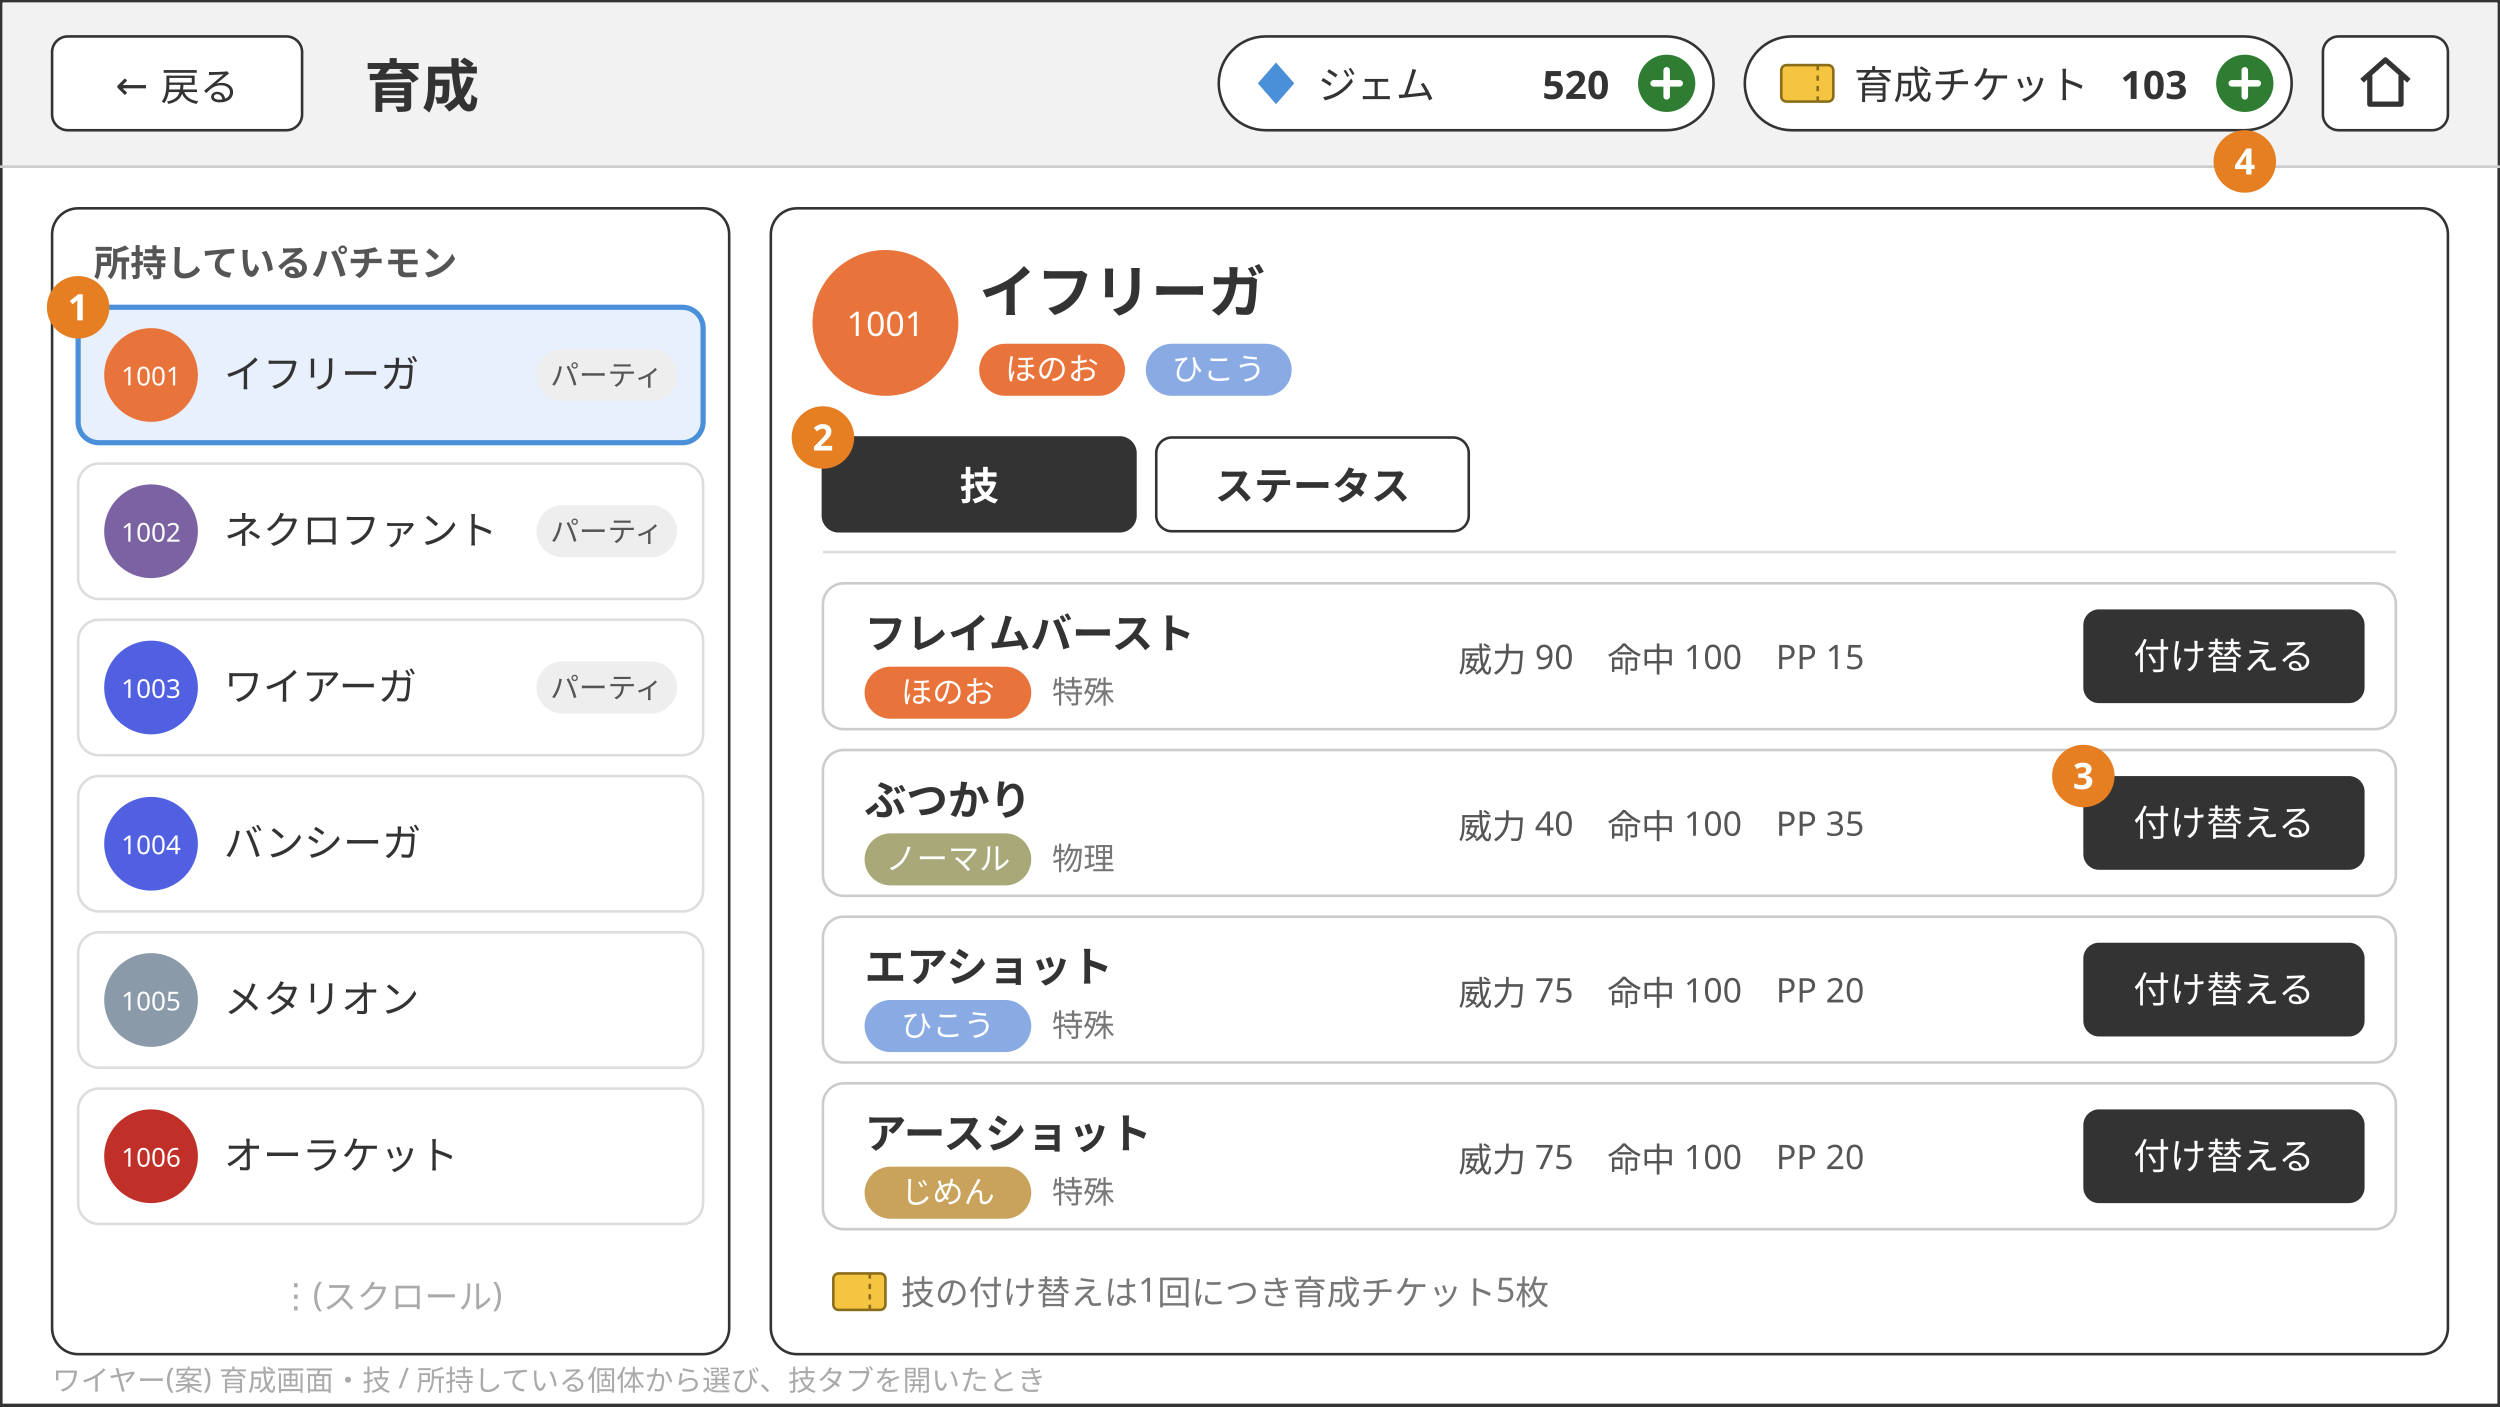
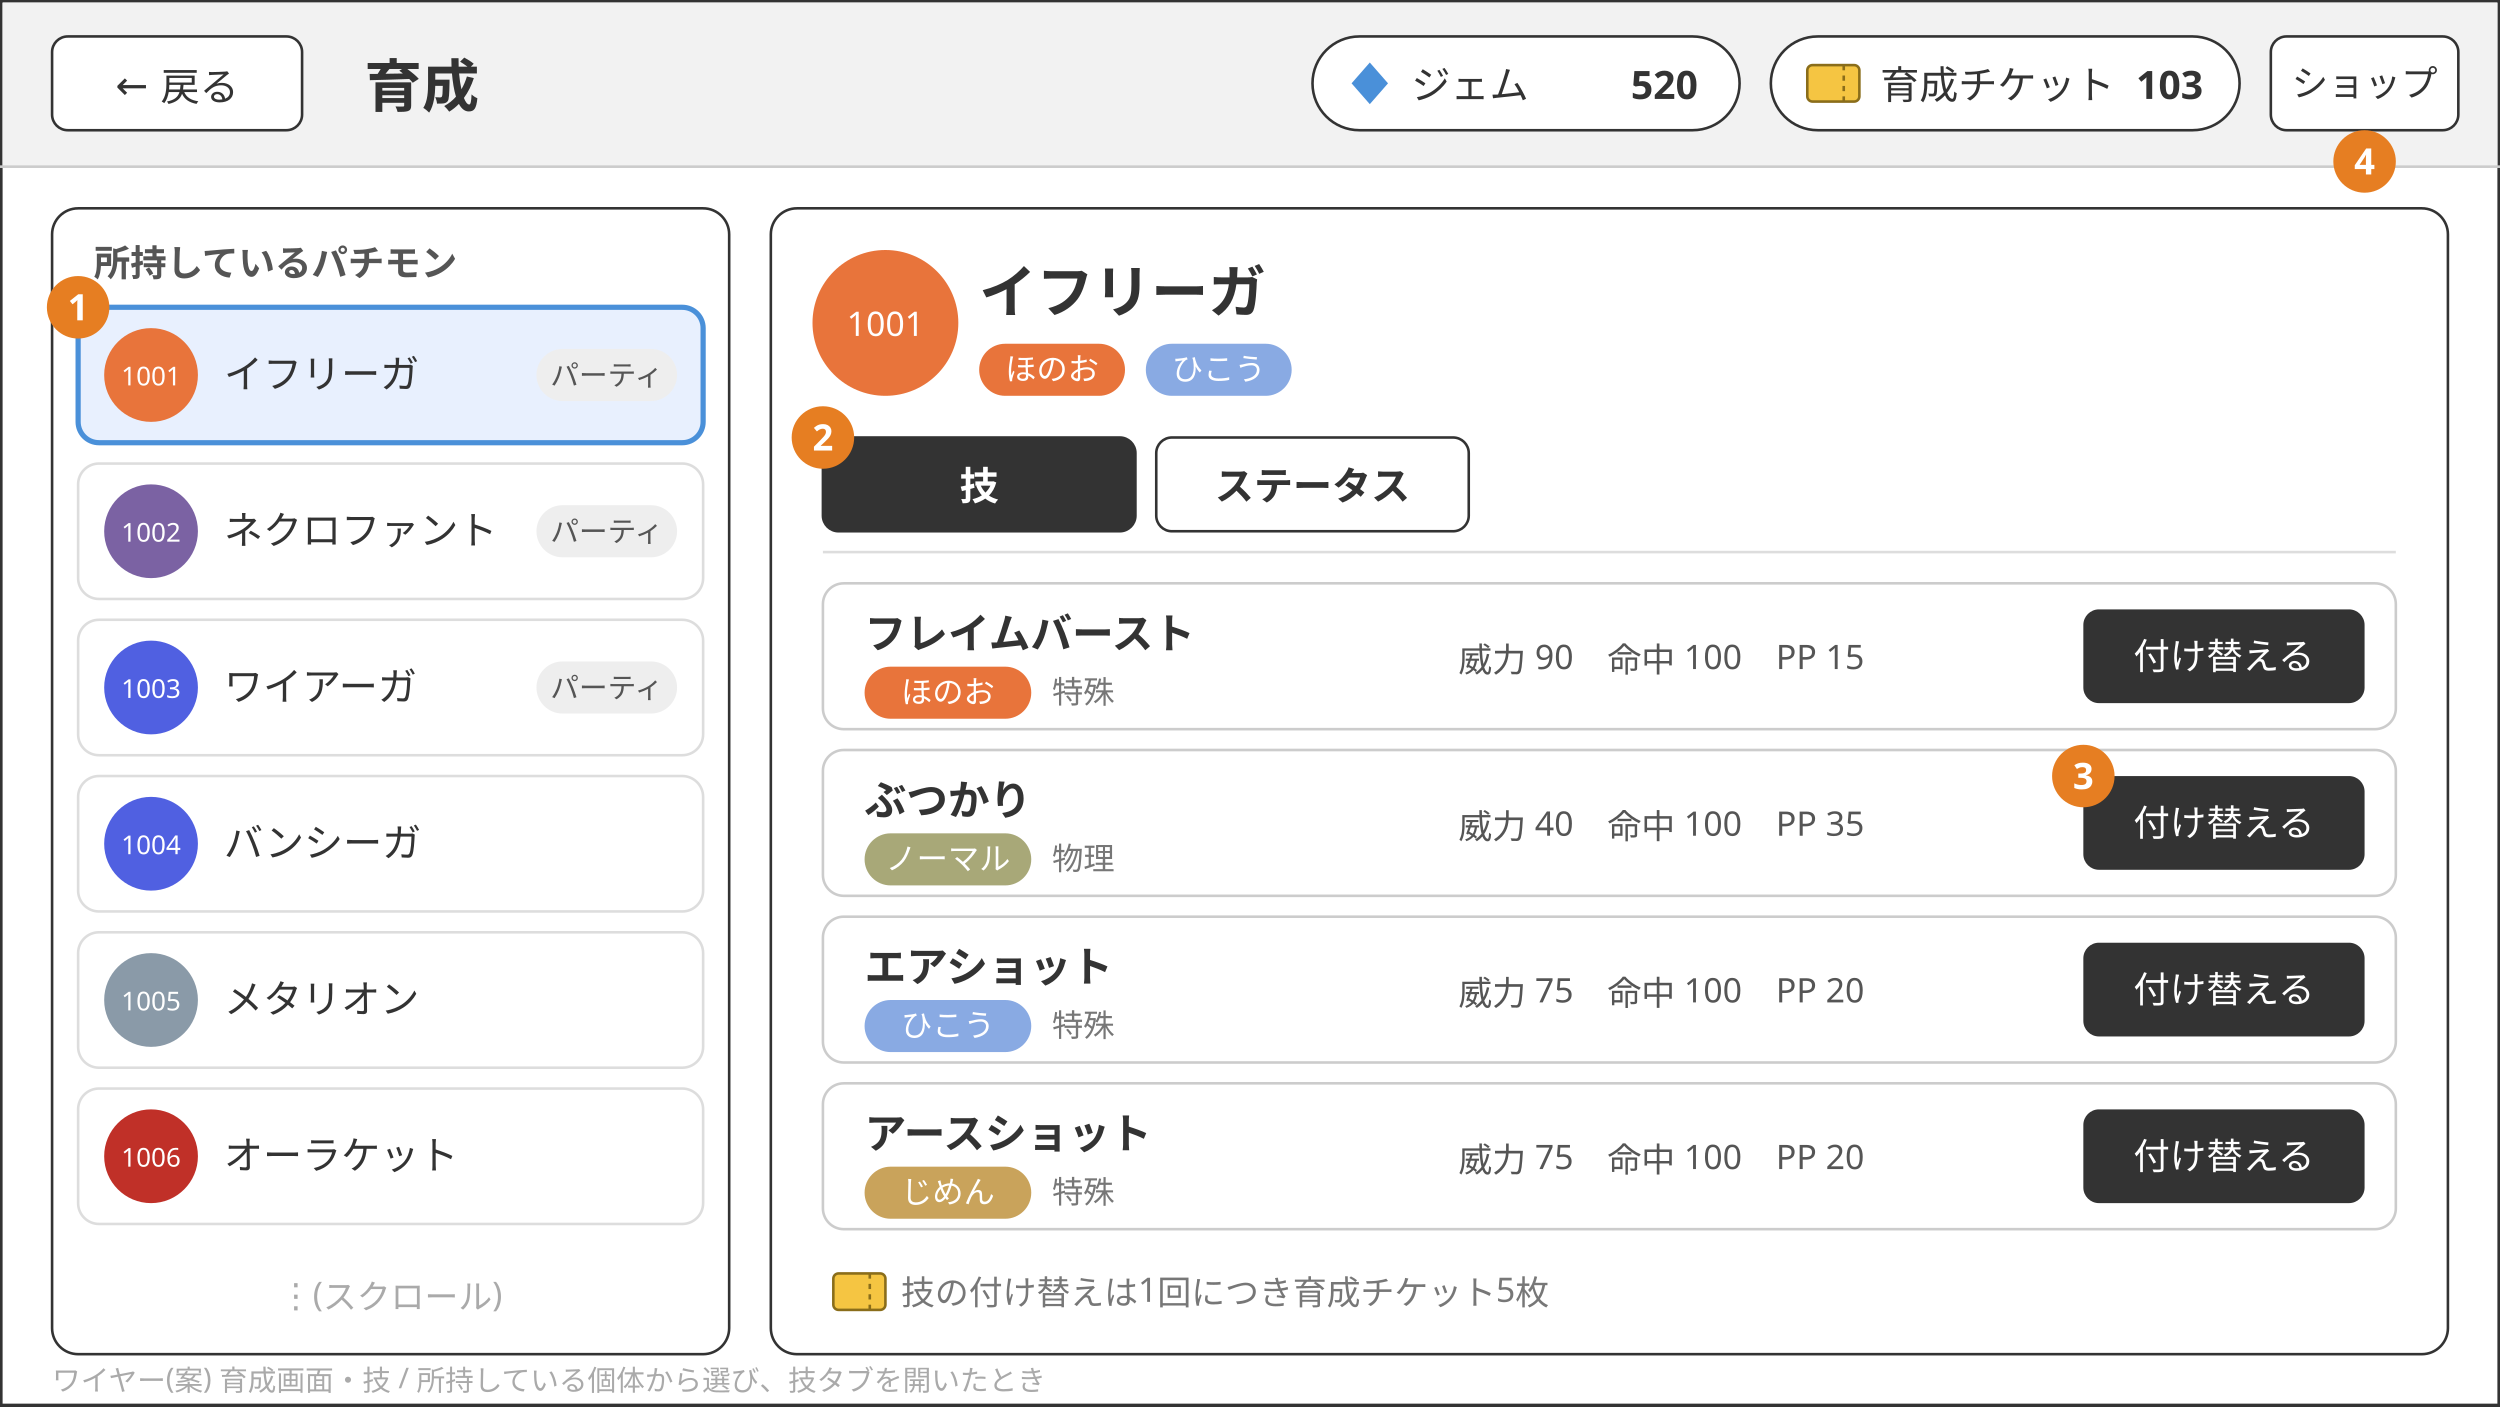
<svg xmlns="http://www.w3.org/2000/svg" xmlns:xlink="http://www.w3.org/1999/xlink" viewBox="0 0 960 540" width="960" height="540" font-family="'Noto Sans JP','Hiragino Sans','Yu Gothic UI',Meiryo,sans-serif">
  <defs>
    <g id="gem">
      <polygon points="0,-8 7,0 0,8 -7,0" fill="#4a90d9" />
    </g>
    <g id="ticket">
      <rect x="-10" y="-7" width="20" height="14" rx="2" fill="#f5c542" stroke="#8a6d1a" stroke-width="1" />
      <line x1="4" y1="-7" x2="4" y2="7" stroke="#8a6d1a" stroke-width="1" stroke-dasharray="2,2" />
-     </g>
-     <g id="plus">
-       <circle r="11" fill="#2e7d32" />
-       <path d="M-5,0 H5 M0,-5 V5" stroke="#fff" stroke-width="2.5" stroke-linecap="round" />
-     </g>
-     <g id="home">
-       <path d="M-9,-1 L0,-9 L9,-1 M-6,-3 V8 H6 V-3" fill="none" stroke="#333" stroke-width="2" stroke-linejoin="round" />
    </g>
    <g id="marker-base">
      <circle r="12" fill="#e67e22" />
    </g>
  </defs>
  <rect x="0" y="0" width="960" height="540" fill="#ffffff" stroke="#333" stroke-width="2" />
  <rect x="1" y="1" width="958" height="63" fill="#f2f2f2" />
  <line x1="0" y1="64" x2="960" y2="64" stroke="#ccc" />
  <rect x="20" y="14" width="96" height="36" rx="6" fill="#fff" stroke="#333" />
  <text x="68" y="38" font-size="15" text-anchor="middle" fill="#333">← 戻る</text>
  <text x="140" y="41" font-size="22" font-weight="bold" fill="#333">育成</text>
-   <rect x="468" y="14" width="190" height="36" rx="18" fill="#fff" stroke="#333" />
-   <use xlink:href="#gem" x="490" y="32" />
-   <text x="506" y="38" font-size="15" fill="#333">ジェム</text>
-   <text x="618" y="38" font-size="15" font-weight="bold" text-anchor="end" fill="#333">520</text>
-   <use xlink:href="#plus" x="640" y="32" />
-   <rect x="670" y="14" width="210" height="36" rx="18" fill="#fff" stroke="#333" />
-   <use xlink:href="#ticket" x="694" y="32" />
-   <text x="712" y="38" font-size="15" fill="#333">育成チケット</text>
-   <text x="840" y="38" font-size="15" font-weight="bold" text-anchor="end" fill="#333">103</text>
-   <use xlink:href="#plus" x="862" y="32" />
-   <rect x="892" y="14" width="48" height="36" rx="6" fill="#fff" stroke="#333" />
-   <use xlink:href="#home" x="916" y="32" />
+   <rect x="504" y="14" width="164" height="36" rx="18" fill="#fff" stroke="#333" />
+   <use xlink:href="#gem" x="526" y="32" />
+   <text x="542" y="38" font-size="15" fill="#333">ジェム</text>
+   <text x="652" y="38" font-size="15" font-weight="bold" text-anchor="end" fill="#333">520</text>
+   <rect x="680" y="14" width="180" height="36" rx="18" fill="#fff" stroke="#333" />
+   <use xlink:href="#ticket" x="704" y="32" />
+   <text x="722" y="38" font-size="15" fill="#333">育成チケット</text>
+   <text x="846" y="38" font-size="15" font-weight="bold" text-anchor="end" fill="#333">103</text>
+   <rect x="872" y="14" width="72" height="36" rx="6" fill="#fff" stroke="#333" />
+   <text x="908" y="37" font-size="14" text-anchor="middle" fill="#333">ショップ</text>
  <rect x="20" y="80" width="260" height="440" rx="10" fill="#fff" stroke="#333" />
  <text x="36" y="106" font-size="14" font-weight="bold" fill="#555">所持しているパチモン</text>
  <rect x="30" y="118" width="240" height="52" rx="8" fill="#e8f0fe" stroke="#4a90d9" stroke-width="2" />
  <circle cx="58" cy="144" r="18" fill="#e8743b" />
  <text x="58" y="148" font-size="10" text-anchor="middle" fill="#fff">1001</text>
  <text x="86" y="149" font-size="15" fill="#333">イフリーガ</text>
  <rect x="206" y="134" width="54" height="20" rx="10" fill="#eee" />
  <text x="233" y="148" font-size="11" text-anchor="middle" fill="#555">パーティ</text>
  <rect x="30" y="178" width="240" height="52" rx="8" fill="#fff" stroke="#ddd" stroke-width="1" />
  <circle cx="58" cy="204" r="18" fill="#7b62a3" />
  <text x="58" y="208" font-size="10" text-anchor="middle" fill="#fff">1002</text>
  <text x="86" y="209" font-size="15" fill="#333">ネクロファント</text>
  <rect x="206" y="194" width="54" height="20" rx="10" fill="#eee" />
  <text x="233" y="208" font-size="11" text-anchor="middle" fill="#555">パーティ</text>
  <rect x="30" y="238" width="240" height="52" rx="8" fill="#fff" stroke="#ddd" stroke-width="1" />
  <circle cx="58" cy="264" r="18" fill="#5060e1" />
  <text x="58" y="268" font-size="10" text-anchor="middle" fill="#fff">1003</text>
  <text x="86" y="269" font-size="15" fill="#333">ワイアーガ</text>
  <rect x="206" y="254" width="54" height="20" rx="10" fill="#eee" />
  <text x="233" y="268" font-size="11" text-anchor="middle" fill="#555">パーティ</text>
  <rect x="30" y="298" width="240" height="52" rx="8" fill="#fff" stroke="#ddd" stroke-width="1" />
  <circle cx="58" cy="324" r="18" fill="#5060e1" />
  <text x="58" y="328" font-size="10" text-anchor="middle" fill="#fff">1004</text>
  <text x="86" y="329" font-size="15" fill="#333">バンシーガ</text>
  <rect x="30" y="358" width="240" height="52" rx="8" fill="#fff" stroke="#ddd" stroke-width="1" />
  <circle cx="58" cy="384" r="18" fill="#8a9aa8" />
  <text x="58" y="388" font-size="10" text-anchor="middle" fill="#fff">1005</text>
  <text x="86" y="389" font-size="15" fill="#333">メタリオン</text>
  <rect x="30" y="418" width="240" height="52" rx="8" fill="#fff" stroke="#ddd" stroke-width="1" />
  <circle cx="58" cy="444" r="18" fill="#c03028" />
  <text x="58" y="448" font-size="10" text-anchor="middle" fill="#fff">1006</text>
  <text x="86" y="449" font-size="15" fill="#333">オーラケット</text>
  <text x="150" y="502" font-size="13" text-anchor="middle" fill="#aaa">⋮(スクロール)</text>
  <rect x="296" y="80" width="644" height="440" rx="10" fill="#fff" stroke="#333" />
  <circle cx="340" cy="124" r="28" fill="#e8743b" />
  <text x="340" y="129" font-size="13" text-anchor="middle" fill="#fff">1001</text>
  <text x="376" y="120" font-size="22" font-weight="bold" fill="#333">イフリーガ</text>
  <rect x="376" y="132" width="56" height="20" rx="10" fill="#e8743b" />
  <text x="404" y="146" font-size="12" text-anchor="middle" fill="#fff">ほのお</text>
  <rect x="440" y="132" width="56" height="20" rx="10" fill="#89aae3" />
  <text x="468" y="146" font-size="12" text-anchor="middle" fill="#fff">ひこう</text>
  <rect x="316" y="168" width="120" height="36" rx="6" fill="#333" stroke="#333" />
  <text x="376" y="192" font-size="15" font-weight="bold" text-anchor="middle" fill="#fff">技</text>
  <rect x="444" y="168" width="120" height="36" rx="6" fill="#fff" stroke="#333" />
  <text x="504" y="192" font-size="15" font-weight="bold" text-anchor="middle" fill="#333">ステータス</text>
  <line x1="316" y1="212" x2="920" y2="212" stroke="#ddd" />
  <rect x="316" y="224" width="604" height="56" rx="8" fill="#fff" stroke="#ccc" />
  <text x="332" y="249" font-size="16" font-weight="bold" fill="#333">フレイムバースト</text>
  <rect x="332" y="256" width="64" height="20" rx="10" fill="#e8743b" />
  <text x="364" y="270" font-size="12" text-anchor="middle" fill="#fff">ほのお</text>
  <text x="404" y="270" font-size="12" fill="#777">特殊</text>
  <text x="560" y="258" font-size="13" fill="#555">威力 90　命中 100　PP 15</text>
  <rect x="800" y="234" width="108" height="36" rx="6" fill="#333" />
  <text x="854" y="257" font-size="14" text-anchor="middle" fill="#fff">付け替える</text>
  <rect x="316" y="288" width="604" height="56" rx="8" fill="#fff" stroke="#ccc" />
  <text x="332" y="313" font-size="16" font-weight="bold" fill="#333">ぶつかり</text>
  <rect x="332" y="320" width="64" height="20" rx="10" fill="#a8a878" />
  <text x="364" y="334" font-size="12" text-anchor="middle" fill="#fff">ノーマル</text>
  <text x="404" y="334" font-size="12" fill="#777">物理</text>
  <text x="560" y="322" font-size="13" fill="#555">威力 40　命中 100　PP 35</text>
  <rect x="800" y="298" width="108" height="36" rx="6" fill="#333" />
  <text x="854" y="321" font-size="14" text-anchor="middle" fill="#fff">付け替える</text>
  <rect x="316" y="352" width="604" height="56" rx="8" fill="#fff" stroke="#ccc" />
  <text x="332" y="377" font-size="16" font-weight="bold" fill="#333">エアショット</text>
  <rect x="332" y="384" width="64" height="20" rx="10" fill="#89aae3" />
  <text x="364" y="398" font-size="12" text-anchor="middle" fill="#fff">ひこう</text>
  <text x="404" y="398" font-size="12" fill="#777">特殊</text>
  <text x="560" y="386" font-size="13" fill="#555">威力 75　命中 100　PP 20</text>
  <rect x="800" y="362" width="108" height="36" rx="6" fill="#333" />
  <text x="854" y="385" font-size="14" text-anchor="middle" fill="#fff">付け替える</text>
  <rect x="316" y="416" width="604" height="56" rx="8" fill="#fff" stroke="#ccc" />
  <text x="332" y="441" font-size="16" font-weight="bold" fill="#333">アースショット</text>
  <rect x="332" y="448" width="64" height="20" rx="10" fill="#c9a35b" />
  <text x="364" y="462" font-size="12" text-anchor="middle" fill="#fff">じめん</text>
  <text x="404" y="462" font-size="12" fill="#777">特殊</text>
  <text x="560" y="450" font-size="13" fill="#555">威力 75　命中 100　PP 20</text>
  <rect x="800" y="426" width="108" height="36" rx="6" fill="#333" />
  <text x="854" y="449" font-size="14" text-anchor="middle" fill="#fff">付け替える</text>
  <use xlink:href="#ticket" x="330" y="496" />
  <text x="346" y="501" font-size="13" fill="#777">技の付け替えは1回につき育成チケット5枚</text>
  <g font-size="14" font-weight="bold" fill="#fff" text-anchor="middle">
    <use xlink:href="#marker-base" x="30" y="118" />
    <text x="30" y="123">1</text>
    <use xlink:href="#marker-base" x="316" y="168" />
    <text x="316" y="173">2</text>
    <use xlink:href="#marker-base" x="800" y="298" />
    <text x="800" y="303">3</text>
-     <use xlink:href="#marker-base" x="862" y="62" />
-     <text x="862" y="67">4</text>
+     <use xlink:href="#marker-base" x="908" y="62" />
+     <text x="908" y="67">4</text>
  </g>
  <text x="20" y="534" font-size="11" fill="#aaa">ワイヤー(案) 育成画面・技 / 所持している個体から選び、技タブを開いたとき</text>
</svg>
